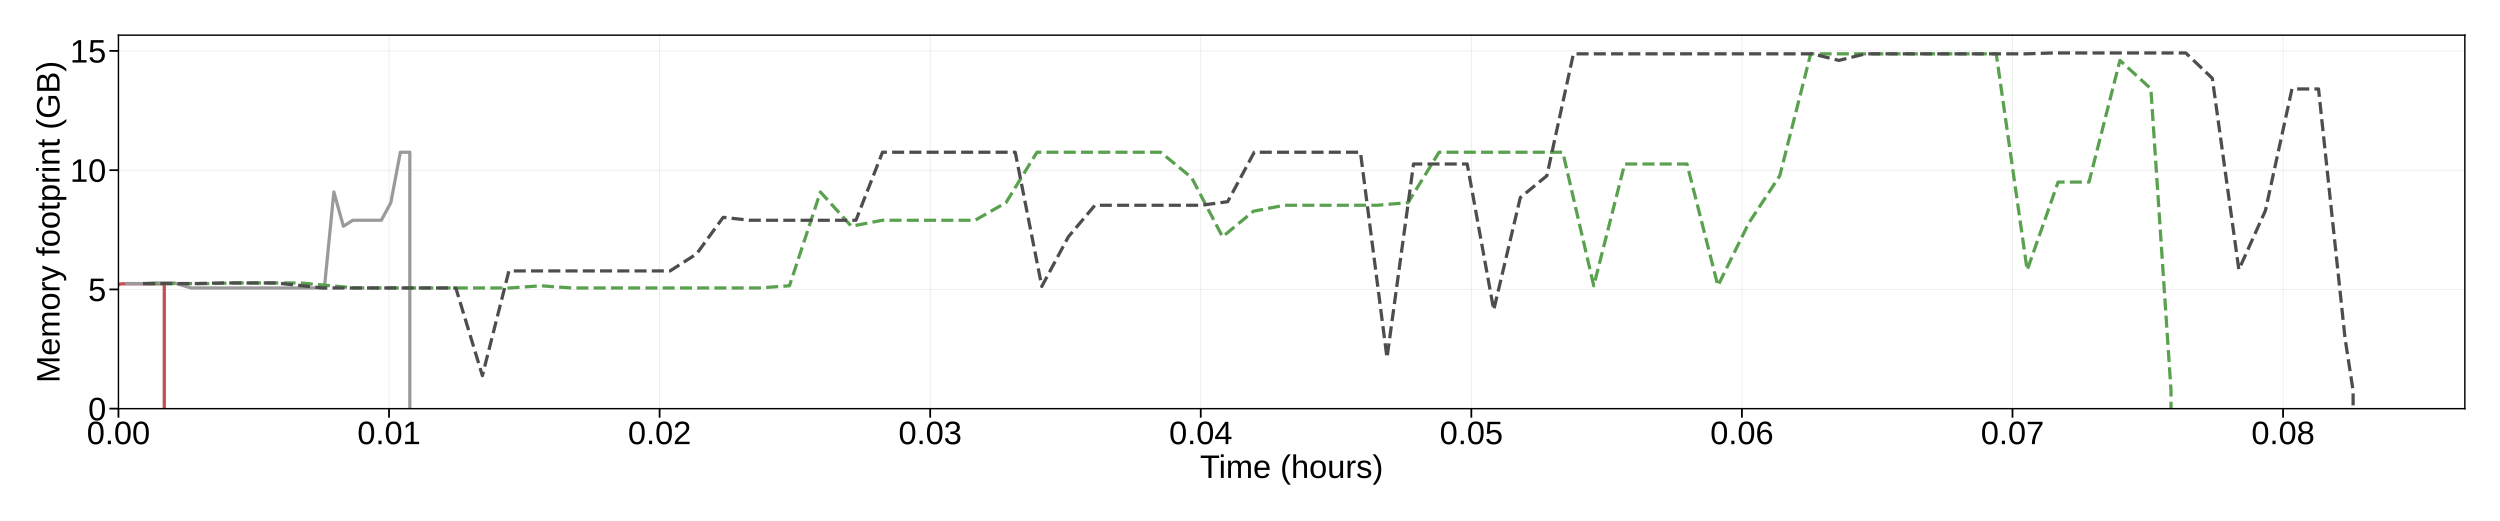
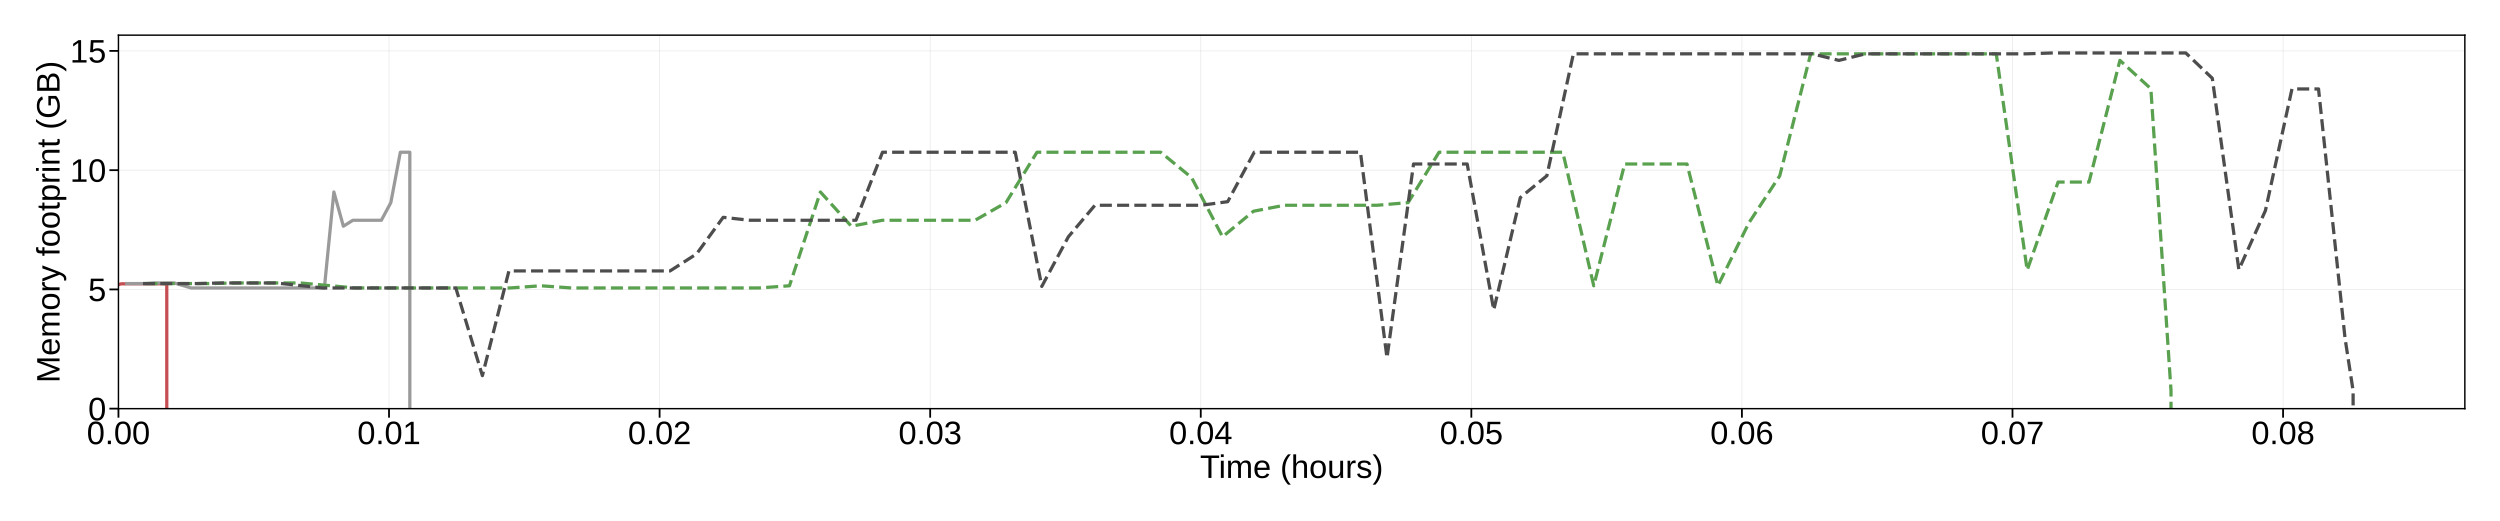
<svg xmlns="http://www.w3.org/2000/svg" xmlns:xlink="http://www.w3.org/1999/xlink" width="2764.8pt" height="576pt" viewBox="0 0 2764.8 576" version="1.1">
  <defs>
    <style type="text/css">*{stroke-linejoin: round; stroke-linecap: butt}</style>
  </defs>
  <g id="figure_1">
    <g id="patch_1">
      <path d="M 0 576  L 2764.8 576  L 2764.8 0  L 0 0  z " style="fill: #ffffff" />
    </g>
    <g id="axes_1">
      <g id="patch_2">
        <path d="M 130.99 451.94  L 2725.92 451.94  L 2725.92 38.88  L 130.99 38.88  z " style="fill: #ffffff" />
      </g>
      <g id="matplotlib.axis_1">
        <g id="xtick_1">
          <g id="line2d_1">
-             <path d="M 130.99 451.94  L 130.99 38.88  " clip-path="url(#p38d48f8aeb)" style="fill: none; stroke: #b0b0b0; stroke-opacity: 0.3; stroke-width: 0.8; stroke-linecap: square" />
+             <path d="M 130.99 451.94  L 130.99 38.88  " clip-path="url(#pfb79a84e37)" style="fill: none; stroke: #b0b0b0; stroke-opacity: 0.3; stroke-width: 0.8; stroke-linecap: square" />
          </g>
          <g id="line2d_2">
            <defs>
-               <path id="m1e4899fb58" d="M 0 0  L 0 10  " style="stroke: #000000; stroke-width: 2" />
+               <path id="m899b700fa6" d="M 0 0  L 0 10  " style="stroke: #000000; stroke-width: 2" />
            </defs>
            <g>
-               <use xlink:href="#m1e4899fb58" x="130.99" y="451.94" style="stroke: #000000; stroke-width: 2" />
+               <use xlink:href="#m899b700fa6" x="130.99" y="451.94" style="stroke: #000000; stroke-width: 2" />
            </g>
          </g>
          <g id="text_1">
            <text style="font-size: 36px; font-family: 'Arial', 'DejaVu Sans', 'Liberation Sans', sans-serif; text-anchor: middle" x="130.99" y="491.208" transform="rotate(-0 130.99 491.2081)">0.00</text>
          </g>
        </g>
        <g id="xtick_2">
          <g id="line2d_3">
-             <path d="M 430.228 451.94  L 430.228 38.88  " clip-path="url(#p38d48f8aeb)" style="fill: none; stroke: #b0b0b0; stroke-opacity: 0.3; stroke-width: 0.8; stroke-linecap: square" />
+             <path d="M 430.228 451.94  L 430.228 38.88  " clip-path="url(#pfb79a84e37)" style="fill: none; stroke: #b0b0b0; stroke-opacity: 0.3; stroke-width: 0.8; stroke-linecap: square" />
          </g>
          <g id="line2d_4">
            <g>
-               <use xlink:href="#m1e4899fb58" x="430.228" y="451.94" style="stroke: #000000; stroke-width: 2" />
+               <use xlink:href="#m899b700fa6" x="430.228" y="451.94" style="stroke: #000000; stroke-width: 2" />
            </g>
          </g>
          <g id="text_2">
            <text style="font-size: 36px; font-family: 'Arial', 'DejaVu Sans', 'Liberation Sans', sans-serif; text-anchor: middle" x="430.228" y="491.208" transform="rotate(-0 430.2279 491.2081)">0.01</text>
          </g>
        </g>
        <g id="xtick_3">
          <g id="line2d_5">
-             <path d="M 729.466 451.94  L 729.466 38.88  " clip-path="url(#p38d48f8aeb)" style="fill: none; stroke: #b0b0b0; stroke-opacity: 0.3; stroke-width: 0.8; stroke-linecap: square" />
+             <path d="M 729.466 451.94  L 729.466 38.88  " clip-path="url(#pfb79a84e37)" style="fill: none; stroke: #b0b0b0; stroke-opacity: 0.3; stroke-width: 0.8; stroke-linecap: square" />
          </g>
          <g id="line2d_6">
            <g>
-               <use xlink:href="#m1e4899fb58" x="729.466" y="451.94" style="stroke: #000000; stroke-width: 2" />
+               <use xlink:href="#m899b700fa6" x="729.466" y="451.94" style="stroke: #000000; stroke-width: 2" />
            </g>
          </g>
          <g id="text_3">
            <text style="font-size: 36px; font-family: 'Arial', 'DejaVu Sans', 'Liberation Sans', sans-serif; text-anchor: middle" x="729.466" y="491.208" transform="rotate(-0 729.4658 491.2081)">0.02</text>
          </g>
        </g>
        <g id="xtick_4">
          <g id="line2d_7">
-             <path d="M 1028.704 451.94  L 1028.704 38.88  " clip-path="url(#p38d48f8aeb)" style="fill: none; stroke: #b0b0b0; stroke-opacity: 0.3; stroke-width: 0.8; stroke-linecap: square" />
+             <path d="M 1028.704 451.94  L 1028.704 38.88  " clip-path="url(#pfb79a84e37)" style="fill: none; stroke: #b0b0b0; stroke-opacity: 0.3; stroke-width: 0.8; stroke-linecap: square" />
          </g>
          <g id="line2d_8">
            <g>
-               <use xlink:href="#m1e4899fb58" x="1028.704" y="451.94" style="stroke: #000000; stroke-width: 2" />
+               <use xlink:href="#m899b700fa6" x="1028.704" y="451.94" style="stroke: #000000; stroke-width: 2" />
            </g>
          </g>
          <g id="text_4">
            <text style="font-size: 36px; font-family: 'Arial', 'DejaVu Sans', 'Liberation Sans', sans-serif; text-anchor: middle" x="1028.704" y="491.208" transform="rotate(-0 1028.704 491.2081)">0.03</text>
          </g>
        </g>
        <g id="xtick_5">
          <g id="line2d_9">
-             <path d="M 1327.942 451.94  L 1327.942 38.88  " clip-path="url(#p38d48f8aeb)" style="fill: none; stroke: #b0b0b0; stroke-opacity: 0.3; stroke-width: 0.8; stroke-linecap: square" />
+             <path d="M 1327.942 451.94  L 1327.942 38.88  " clip-path="url(#pfb79a84e37)" style="fill: none; stroke: #b0b0b0; stroke-opacity: 0.3; stroke-width: 0.8; stroke-linecap: square" />
          </g>
          <g id="line2d_10">
            <g>
-               <use xlink:href="#m1e4899fb58" x="1327.942" y="451.94" style="stroke: #000000; stroke-width: 2" />
+               <use xlink:href="#m899b700fa6" x="1327.942" y="451.94" style="stroke: #000000; stroke-width: 2" />
            </g>
          </g>
          <g id="text_5">
            <text style="font-size: 36px; font-family: 'Arial', 'DejaVu Sans', 'Liberation Sans', sans-serif; text-anchor: middle" x="1327.942" y="491.208" transform="rotate(-0 1327.942 491.2081)">0.04</text>
          </g>
        </g>
        <g id="xtick_6">
          <g id="line2d_11">
-             <path d="M 1627.18 451.94  L 1627.18 38.88  " clip-path="url(#p38d48f8aeb)" style="fill: none; stroke: #b0b0b0; stroke-opacity: 0.3; stroke-width: 0.8; stroke-linecap: square" />
+             <path d="M 1627.18 451.94  L 1627.18 38.88  " clip-path="url(#pfb79a84e37)" style="fill: none; stroke: #b0b0b0; stroke-opacity: 0.3; stroke-width: 0.8; stroke-linecap: square" />
          </g>
          <g id="line2d_12">
            <g>
-               <use xlink:href="#m1e4899fb58" x="1627.18" y="451.94" style="stroke: #000000; stroke-width: 2" />
+               <use xlink:href="#m899b700fa6" x="1627.18" y="451.94" style="stroke: #000000; stroke-width: 2" />
            </g>
          </g>
          <g id="text_6">
            <text style="font-size: 36px; font-family: 'Arial', 'DejaVu Sans', 'Liberation Sans', sans-serif; text-anchor: middle" x="1627.18" y="491.208" transform="rotate(-0 1627.18 491.2081)">0.05</text>
          </g>
        </g>
        <g id="xtick_7">
          <g id="line2d_13">
-             <path d="M 1926.418 451.94  L 1926.418 38.88  " clip-path="url(#p38d48f8aeb)" style="fill: none; stroke: #b0b0b0; stroke-opacity: 0.3; stroke-width: 0.8; stroke-linecap: square" />
+             <path d="M 1926.418 451.94  L 1926.418 38.88  " clip-path="url(#pfb79a84e37)" style="fill: none; stroke: #b0b0b0; stroke-opacity: 0.3; stroke-width: 0.8; stroke-linecap: square" />
          </g>
          <g id="line2d_14">
            <g>
-               <use xlink:href="#m1e4899fb58" x="1926.418" y="451.94" style="stroke: #000000; stroke-width: 2" />
+               <use xlink:href="#m899b700fa6" x="1926.418" y="451.94" style="stroke: #000000; stroke-width: 2" />
            </g>
          </g>
          <g id="text_7">
            <text style="font-size: 36px; font-family: 'Arial', 'DejaVu Sans', 'Liberation Sans', sans-serif; text-anchor: middle" x="1926.418" y="491.208" transform="rotate(-0 1926.418 491.2081)">0.06</text>
          </g>
        </g>
        <g id="xtick_8">
          <g id="line2d_15">
-             <path d="M 2225.655 451.94  L 2225.655 38.88  " clip-path="url(#p38d48f8aeb)" style="fill: none; stroke: #b0b0b0; stroke-opacity: 0.3; stroke-width: 0.8; stroke-linecap: square" />
+             <path d="M 2225.655 451.94  L 2225.655 38.88  " clip-path="url(#pfb79a84e37)" style="fill: none; stroke: #b0b0b0; stroke-opacity: 0.3; stroke-width: 0.8; stroke-linecap: square" />
          </g>
          <g id="line2d_16">
            <g>
-               <use xlink:href="#m1e4899fb58" x="2225.655" y="451.94" style="stroke: #000000; stroke-width: 2" />
+               <use xlink:href="#m899b700fa6" x="2225.655" y="451.94" style="stroke: #000000; stroke-width: 2" />
            </g>
          </g>
          <g id="text_8">
            <text style="font-size: 36px; font-family: 'Arial', 'DejaVu Sans', 'Liberation Sans', sans-serif; text-anchor: middle" x="2225.655" y="491.208" transform="rotate(-0 2225.655 491.2081)">0.07</text>
          </g>
        </g>
        <g id="xtick_9">
          <g id="line2d_17">
-             <path d="M 2524.893 451.94  L 2524.893 38.88  " clip-path="url(#p38d48f8aeb)" style="fill: none; stroke: #b0b0b0; stroke-opacity: 0.3; stroke-width: 0.8; stroke-linecap: square" />
+             <path d="M 2524.893 451.94  L 2524.893 38.88  " clip-path="url(#pfb79a84e37)" style="fill: none; stroke: #b0b0b0; stroke-opacity: 0.3; stroke-width: 0.8; stroke-linecap: square" />
          </g>
          <g id="line2d_18">
            <g>
-               <use xlink:href="#m1e4899fb58" x="2524.893" y="451.94" style="stroke: #000000; stroke-width: 2" />
+               <use xlink:href="#m899b700fa6" x="2524.893" y="451.94" style="stroke: #000000; stroke-width: 2" />
            </g>
          </g>
          <g id="text_9">
            <text style="font-size: 36px; font-family: 'Arial', 'DejaVu Sans', 'Liberation Sans', sans-serif; text-anchor: middle" x="2524.893" y="491.208" transform="rotate(-0 2524.893 491.2081)">0.08</text>
          </g>
        </g>
        <g id="text_10">
          <text style="font-size: 36px; font-family: 'Arial', 'DejaVu Sans', 'Liberation Sans', sans-serif; text-anchor: middle" x="1428.455" y="528.57" transform="rotate(-0 1428.455 528.57)">Time (hours)</text>
        </g>
      </g>
      <g id="matplotlib.axis_2">
        <g id="ytick_1">
          <g id="line2d_19">
-             <path d="M 130.99 451.94  L 2725.92 451.94  " clip-path="url(#p38d48f8aeb)" style="fill: none; stroke: #b0b0b0; stroke-opacity: 0.3; stroke-width: 0.8; stroke-linecap: square" />
+             <path d="M 130.99 451.94  L 2725.92 451.94  " clip-path="url(#pfb79a84e37)" style="fill: none; stroke: #b0b0b0; stroke-opacity: 0.3; stroke-width: 0.8; stroke-linecap: square" />
          </g>
          <g id="line2d_20">
            <defs>
-               <path id="m27979c5ceb" d="M 0 0  L -10 0  " style="stroke: #000000; stroke-width: 2" />
+               <path id="mc57c1f00e9" d="M 0 0  L -10 0  " style="stroke: #000000; stroke-width: 2" />
            </defs>
            <g>
-               <use xlink:href="#m27979c5ceb" x="130.99" y="451.94" style="stroke: #000000; stroke-width: 2" />
+               <use xlink:href="#mc57c1f00e9" x="130.99" y="451.94" style="stroke: #000000; stroke-width: 2" />
            </g>
          </g>
          <g id="text_11">
            <text style="font-size: 36px; font-family: 'Arial', 'DejaVu Sans', 'Liberation Sans', sans-serif; text-anchor: end" x="117.49" y="464.824" transform="rotate(-0 117.49 464.8241)">0</text>
          </g>
        </g>
        <g id="ytick_2">
          <g id="line2d_21">
-             <path d="M 130.99 320.057  L 2725.92 320.057  " clip-path="url(#p38d48f8aeb)" style="fill: none; stroke: #b0b0b0; stroke-opacity: 0.3; stroke-width: 0.8; stroke-linecap: square" />
+             <path d="M 130.99 320.057  L 2725.92 320.057  " clip-path="url(#pfb79a84e37)" style="fill: none; stroke: #b0b0b0; stroke-opacity: 0.3; stroke-width: 0.8; stroke-linecap: square" />
          </g>
          <g id="line2d_22">
            <g>
-               <use xlink:href="#m27979c5ceb" x="130.99" y="320.057" style="stroke: #000000; stroke-width: 2" />
+               <use xlink:href="#mc57c1f00e9" x="130.99" y="320.057" style="stroke: #000000; stroke-width: 2" />
            </g>
          </g>
          <g id="text_12">
            <text style="font-size: 36px; font-family: 'Arial', 'DejaVu Sans', 'Liberation Sans', sans-serif; text-anchor: end" x="117.49" y="332.942" transform="rotate(-0 117.49 332.9415)">5</text>
          </g>
        </g>
        <g id="ytick_3">
          <g id="line2d_23">
-             <path d="M 130.99 188.175  L 2725.92 188.175  " clip-path="url(#p38d48f8aeb)" style="fill: none; stroke: #b0b0b0; stroke-opacity: 0.3; stroke-width: 0.8; stroke-linecap: square" />
+             <path d="M 130.99 188.175  L 2725.92 188.175  " clip-path="url(#pfb79a84e37)" style="fill: none; stroke: #b0b0b0; stroke-opacity: 0.3; stroke-width: 0.8; stroke-linecap: square" />
          </g>
          <g id="line2d_24">
            <g>
-               <use xlink:href="#m27979c5ceb" x="130.99" y="188.175" style="stroke: #000000; stroke-width: 2" />
+               <use xlink:href="#mc57c1f00e9" x="130.99" y="188.175" style="stroke: #000000; stroke-width: 2" />
            </g>
          </g>
          <g id="text_13">
            <text style="font-size: 36px; font-family: 'Arial', 'DejaVu Sans', 'Liberation Sans', sans-serif; text-anchor: end" x="117.49" y="201.059" transform="rotate(-0 117.49 201.059)">10</text>
          </g>
        </g>
        <g id="ytick_4">
          <g id="line2d_25">
-             <path d="M 130.99 56.292  L 2725.92 56.292  " clip-path="url(#p38d48f8aeb)" style="fill: none; stroke: #b0b0b0; stroke-opacity: 0.3; stroke-width: 0.8; stroke-linecap: square" />
+             <path d="M 130.99 56.292  L 2725.92 56.292  " clip-path="url(#pfb79a84e37)" style="fill: none; stroke: #b0b0b0; stroke-opacity: 0.3; stroke-width: 0.8; stroke-linecap: square" />
          </g>
          <g id="line2d_26">
            <g>
-               <use xlink:href="#m27979c5ceb" x="130.99" y="56.292" style="stroke: #000000; stroke-width: 2" />
+               <use xlink:href="#mc57c1f00e9" x="130.99" y="56.292" style="stroke: #000000; stroke-width: 2" />
            </g>
          </g>
          <g id="text_14">
            <text style="font-size: 36px; font-family: 'Arial', 'DejaVu Sans', 'Liberation Sans', sans-serif; text-anchor: end" x="117.49" y="69.177" transform="rotate(-0 117.49 69.17651)">15</text>
          </g>
        </g>
        <g id="text_15">
          <text style="font-size: 36px; font-family: 'Arial', 'DejaVu Sans', 'Liberation Sans', sans-serif; text-anchor: middle" x="65.874" y="245.41" transform="rotate(-90 65.87438 245.41)">Memory footprint (GB)</text>
        </g>
      </g>
      <g id="line2d_27">
-         <path d="M 131.973 314.43  L 133.896 313.915  L 135.827 313.915  L 137.731 313.915  L 139.652 313.863  L 141.565 313.863  L 143.489 313.863  L 145.39 313.863  L 147.286 313.863  L 149.216 313.863  L 151.116 313.863  L 153.015 313.863  L 154.921 313.863  L 156.819 313.863  L 158.717 313.863  L 160.616 313.863  L 162.52 313.863  L 164.434 313.863  L 166.33 313.863  L 168.274 313.863  L 170.19 313.863  L 172.11 313.863  L 174.025 313.863  L 175.949 313.863  L 177.872 313.863  L 179.785 313.863  L 181.682 313.863  L 181.682 313.863  L 181.682 451.94  " clip-path="url(#p38d48f8aeb)" style="fill: none; stroke: #c44e52; stroke-width: 3.6; stroke-linecap: square" />
+         <path d="M 131.989 314.43  L 133.944 313.915  L 135.906 313.915  L 137.84 313.915  L 139.793 313.863  L 141.738 313.863  L 143.693 313.863  L 145.625 313.863  L 147.551 313.863  L 149.513 313.863  L 151.444 313.863  L 153.374 313.863  L 155.311 313.863  L 157.24 313.863  L 159.169 313.863  L 161.099 313.863  L 163.035 313.863  L 164.979 313.863  L 166.906 313.863  L 168.882 313.863  L 170.829 313.863  L 172.781 313.863  L 174.727 313.863  L 176.682 313.863  L 178.636 313.863  L 180.58 313.863  L 182.508 313.863  L 184.446 313.863  L 184.446 451.94  " clip-path="url(#pfb79a84e37)" style="fill: none; stroke: #c44e52; stroke-width: 3.6; stroke-linecap: square" />
      </g>
      <g id="line2d_28">
-         <path d="M 140.166 313.631  L 150.666 313.631  L 161.164 313.631  L 171.662 312.91  L 182.162 312.91  L 192.657 312.91  L 211.365 318.473  L 221.858 318.473  L 232.356 318.473  L 242.85 318.473  L 253.347 318.473  L 263.844 318.473  L 274.345 318.473  L 284.84 318.473  L 295.337 318.473  L 305.832 318.473  L 316.33 318.473  L 326.822 318.473  L 337.319 318.473  L 348.24 318.473  L 358.738 318.473  L 369.244 212.315  L 379.739 250.191  L 390.238 243.597  L 400.739 243.597  L 411.238 243.597  L 421.734 243.597  L 432.232 224.072  L 442.733 168.383  L 453.233 168.383  L 453.233 451.94  " clip-path="url(#p38d48f8aeb)" style="fill: none; stroke: #9a9a9a; stroke-width: 3.6; stroke-linecap: square" />
+         <path d="M 140.166 313.631  L 150.666 313.631  L 161.164 313.631  L 171.662 312.91  L 182.162 312.91  L 192.657 312.91  L 211.365 318.473  L 221.858 318.473  L 232.356 318.473  L 242.85 318.473  L 253.347 318.473  L 263.844 318.473  L 274.345 318.473  L 284.84 318.473  L 295.337 318.473  L 305.832 318.473  L 316.33 318.473  L 326.822 318.473  L 337.319 318.473  L 348.24 318.473  L 358.738 318.473  L 369.244 212.315  L 379.739 250.191  L 390.238 243.597  L 400.739 243.597  L 411.238 243.597  L 421.734 243.597  L 432.232 224.072  L 442.733 168.383  L 453.233 168.383  L 453.233 451.94  " clip-path="url(#pfb79a84e37)" style="fill: none; stroke: #9a9a9a; stroke-width: 3.6; stroke-linecap: square" />
      </g>
      <g id="line2d_29">
-         <path d="M 160.88 313.631  L 195.087 313.631  L 229.306 313.631  L 263.521 312.91  L 297.726 312.91  L 331.927 312.91  L 392.887 318.473  L 427.1 318.473  L 461.286 318.473  L 495.463 318.473  L 529.673 318.473  L 563.883 318.473  L 598.098 316.052  L 632.307 318.473  L 666.506 318.473  L 700.7 318.473  L 734.9 318.473  L 769.092 318.473  L 803.298 318.473  L 838.875 318.473  L 873.075 316.052  L 907.304 212.315  L 941.513 250.191  L 975.722 243.597  L 1009.932 243.597  L 1044.14 243.597  L 1078.361 243.597  L 1112.566 224.072  L 1146.776 168.383  L 1180.989 168.383  L 1215.202 168.383  L 1249.41 168.383  L 1283.616 168.383  L 1317.824 196.408  L 1352.02 261.873  L 1386.238 233.603  L 1420.435 227.009  L 1454.656 227.009  L 1488.845 227.009  L 1523.053 227.009  L 1557.274 224.072  L 1591.471 168.331  L 1625.691 168.331  L 1659.91 168.331  L 1694.107 168.331  L 1728.325 168.331  L 1762.55 316.052  L 1796.747 181.365  L 1830.933 181.365  L 1865.67 181.365  L 1899.864 316.052  L 1934.073 246.582  L 1968.265 194.399  L 2002.47 59.528  L 2036.675 59.528  L 2070.875 59.528  L 2105.071 59.528  L 2139.267 59.528  L 2173.481 59.528  L 2207.693 59.528  L 2241.894 298.773  L 2276.084 201.354  L 2310.273 201.354  L 2344.47 66.792  L 2378.676 98.114  L 2400.962 432.151  L 2400.962 451.94  " clip-path="url(#p38d48f8aeb)" style="fill: none; stroke-dasharray: 13.32,5.76; stroke-dashoffset: 0; stroke: #59a14f; stroke-width: 3.6" />
+         <path d="M 160.88 313.631  L 195.087 313.631  L 229.306 313.631  L 263.521 312.91  L 297.726 312.91  L 331.927 312.91  L 392.887 318.473  L 427.1 318.473  L 461.286 318.473  L 495.463 318.473  L 529.673 318.473  L 563.883 318.473  L 598.098 316.052  L 632.307 318.473  L 666.506 318.473  L 700.7 318.473  L 734.9 318.473  L 769.092 318.473  L 803.298 318.473  L 838.875 318.473  L 873.075 316.052  L 907.304 212.315  L 941.513 250.191  L 975.722 243.597  L 1009.932 243.597  L 1044.14 243.597  L 1078.361 243.597  L 1112.566 224.072  L 1146.776 168.383  L 1180.989 168.383  L 1215.202 168.383  L 1249.41 168.383  L 1283.616 168.383  L 1317.824 196.408  L 1352.02 261.873  L 1386.238 233.603  L 1420.435 227.009  L 1454.656 227.009  L 1488.845 227.009  L 1523.053 227.009  L 1557.274 224.072  L 1591.471 168.331  L 1625.691 168.331  L 1659.91 168.331  L 1694.107 168.331  L 1728.325 168.331  L 1762.55 316.052  L 1796.747 181.365  L 1830.933 181.365  L 1865.67 181.365  L 1899.864 316.052  L 1934.073 246.582  L 1968.265 194.399  L 2002.47 59.528  L 2036.675 59.528  L 2070.875 59.528  L 2105.071 59.528  L 2139.267 59.528  L 2173.481 59.528  L 2207.693 59.528  L 2241.894 298.773  L 2276.084 201.354  L 2310.273 201.354  L 2344.47 66.792  L 2378.676 98.114  L 2400.962 432.151  L 2400.962 451.94  " clip-path="url(#pfb79a84e37)" style="fill: none; stroke-dasharray: 13.32,5.76; stroke-dashoffset: 0; stroke: #59a14f; stroke-width: 3.6" />
      </g>
      <g id="line2d_30">
-         <path d="M 158.145 313.631  L 187.502 313.631  L 216.865 313.631  L 246.222 312.91  L 275.581 312.91  L 304.962 312.91  L 357.285 318.473  L 386.652 318.473  L 416.002 318.473  L 445.376 318.473  L 474.743 318.473  L 504.105 318.473  L 533.477 415.429  L 562.824 299.629  L 592.174 299.629  L 621.529 299.629  L 650.881 299.629  L 680.238 299.629  L 709.602 299.629  L 741.007 299.629  L 770.395 280.784  L 799.77 240.352  L 829.134 243.584  L 858.509 243.597  L 887.873 243.597  L 917.239 243.597  L 946.601 243.597  L 975.961 168.383  L 1005.324 168.383  L 1034.683 168.383  L 1064.039 168.383  L 1093.403 168.383  L 1122.769 168.383  L 1152.144 316.751  L 1181.517 261.886  L 1210.889 227.009  L 1240.246 227.009  L 1269.613 227.009  L 1298.982 227.009  L 1328.367 227.009  L 1357.737 223.042  L 1387.09 168.331  L 1416.457 168.331  L 1445.815 168.331  L 1475.17 168.331  L 1504.533 168.331  L 1533.902 395.729  L 1563.26 181.365  L 1592.624 181.365  L 1622.597 181.365  L 1651.962 342.775  L 1681.33 218.505  L 1710.692 194.399  L 1740.051 59.528  L 1769.41 59.528  L 1798.784 59.528  L 1828.149 59.528  L 1857.507 59.528  L 1886.885 59.528  L 1916.261 59.528  L 1945.62 59.528  L 1974.973 59.528  L 2004.342 59.528  L 2033.708 66.792  L 2063.067 59.528  L 2092.435 59.528  L 2121.787 59.528  L 2152.985 59.528  L 2182.341 59.528  L 2211.702 59.528  L 2241.06 59.528  L 2270.43 58.55  L 2299.802 58.55  L 2329.163 58.55  L 2358.518 58.55  L 2387.883 58.55  L 2417.252 58.55  L 2446.629 86.575  L 2476.001 298.194  L 2505.363 232.933  L 2534.735 98.372  L 2564.104 98.372  L 2593.473 374.453  L 2602.352 432.151  L 2602.352 451.94  " clip-path="url(#p38d48f8aeb)" style="fill: none; stroke-dasharray: 13.32,5.76; stroke-dashoffset: 0; stroke: #4d4d4d; stroke-width: 3.6" />
+         <path d="M 158.145 313.631  L 187.502 313.631  L 216.865 313.631  L 246.222 312.91  L 275.581 312.91  L 304.962 312.91  L 357.285 318.473  L 386.652 318.473  L 416.002 318.473  L 445.376 318.473  L 474.743 318.473  L 504.105 318.473  L 533.477 415.429  L 562.824 299.629  L 592.174 299.629  L 621.529 299.629  L 650.881 299.629  L 680.238 299.629  L 709.602 299.629  L 741.007 299.629  L 770.395 280.784  L 799.77 240.352  L 829.134 243.584  L 858.509 243.597  L 887.873 243.597  L 917.239 243.597  L 946.601 243.597  L 975.961 168.383  L 1005.324 168.383  L 1034.683 168.383  L 1064.039 168.383  L 1093.403 168.383  L 1122.769 168.383  L 1152.144 316.751  L 1181.517 261.886  L 1210.889 227.009  L 1240.246 227.009  L 1269.613 227.009  L 1298.982 227.009  L 1328.367 227.009  L 1357.737 223.042  L 1387.09 168.331  L 1416.457 168.331  L 1445.815 168.331  L 1475.17 168.331  L 1504.533 168.331  L 1533.902 395.729  L 1563.26 181.365  L 1592.624 181.365  L 1622.597 181.365  L 1651.962 342.775  L 1681.33 218.505  L 1710.692 194.399  L 1740.051 59.528  L 1769.41 59.528  L 1798.784 59.528  L 1828.149 59.528  L 1857.507 59.528  L 1886.885 59.528  L 1916.261 59.528  L 1945.62 59.528  L 1974.973 59.528  L 2004.342 59.528  L 2033.708 66.792  L 2063.067 59.528  L 2092.435 59.528  L 2121.787 59.528  L 2152.985 59.528  L 2182.341 59.528  L 2211.702 59.528  L 2241.06 59.528  L 2270.43 58.55  L 2299.802 58.55  L 2329.163 58.55  L 2358.518 58.55  L 2387.883 58.55  L 2417.252 58.55  L 2446.629 86.575  L 2476.001 298.194  L 2505.363 232.933  L 2534.735 98.372  L 2564.104 98.372  L 2593.473 374.453  L 2602.352 432.151  L 2602.352 451.94  " clip-path="url(#pfb79a84e37)" style="fill: none; stroke-dasharray: 13.32,5.76; stroke-dashoffset: 0; stroke: #4d4d4d; stroke-width: 3.6" />
      </g>
      <g id="patch_3">
        <path d="M 130.99 451.94  L 130.99 38.88  " style="fill: none; stroke: #000000; stroke-width: 1.6; stroke-linejoin: miter; stroke-linecap: square" />
      </g>
      <g id="patch_4">
        <path d="M 2725.92 451.94  L 2725.92 38.88  " style="fill: none; stroke: #000000; stroke-width: 1.6; stroke-linejoin: miter; stroke-linecap: square" />
      </g>
      <g id="patch_5">
        <path d="M 130.99 451.94  L 2725.92 451.94  " style="fill: none; stroke: #000000; stroke-width: 1.6; stroke-linejoin: miter; stroke-linecap: square" />
      </g>
      <g id="patch_6">
        <path d="M 130.99 38.88  L 2725.92 38.88  " style="fill: none; stroke: #000000; stroke-width: 1.6; stroke-linejoin: miter; stroke-linecap: square" />
      </g>
    </g>
  </g>
  <defs>
-     <clipPath id="p38d48f8aeb">
+     <clipPath id="pfb79a84e37">
      <rect x="130.99" y="38.88" width="2594.93" height="413.06" />
    </clipPath>
  </defs>
</svg>
